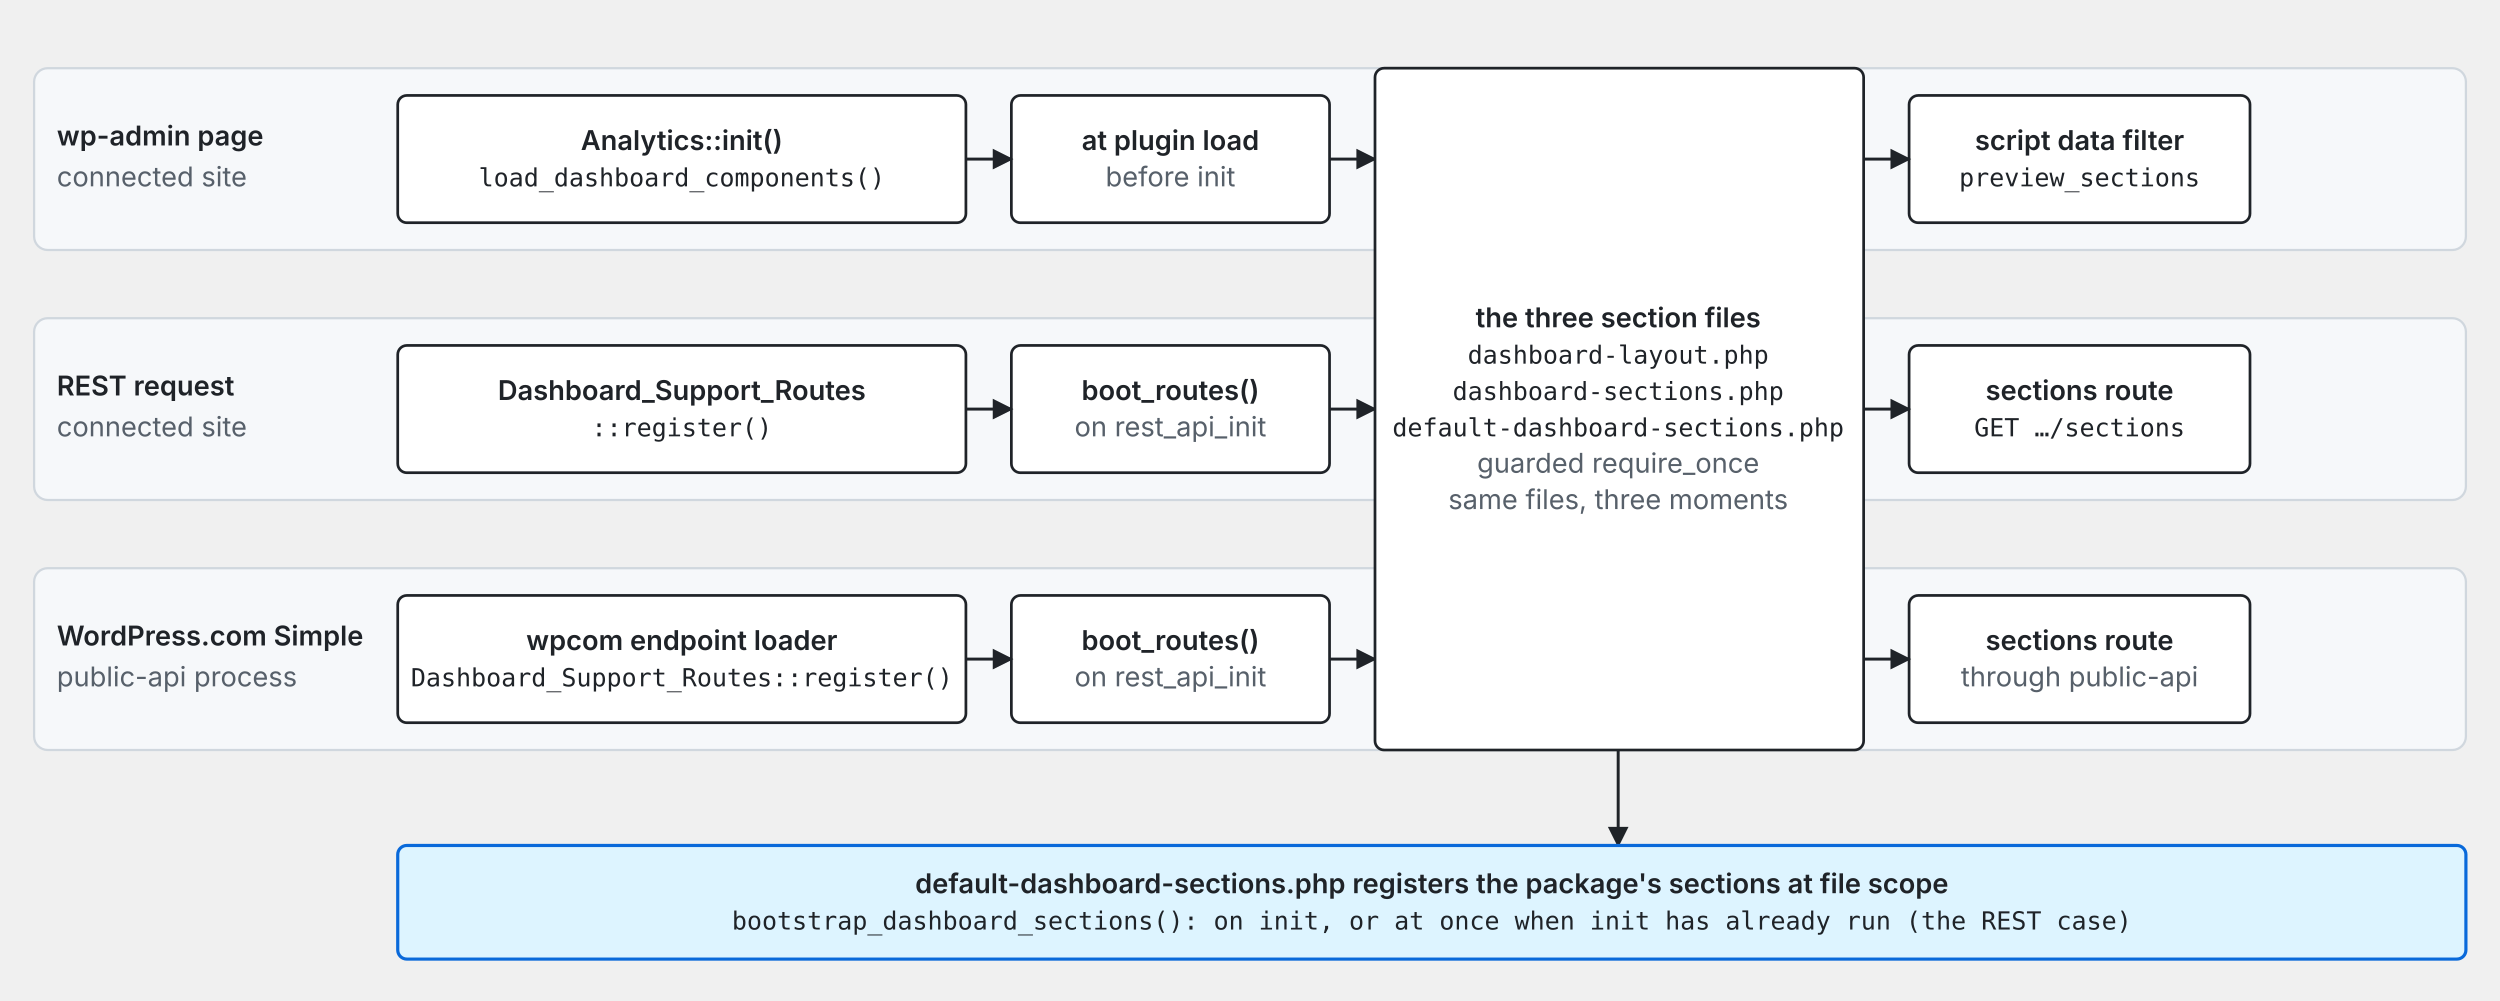
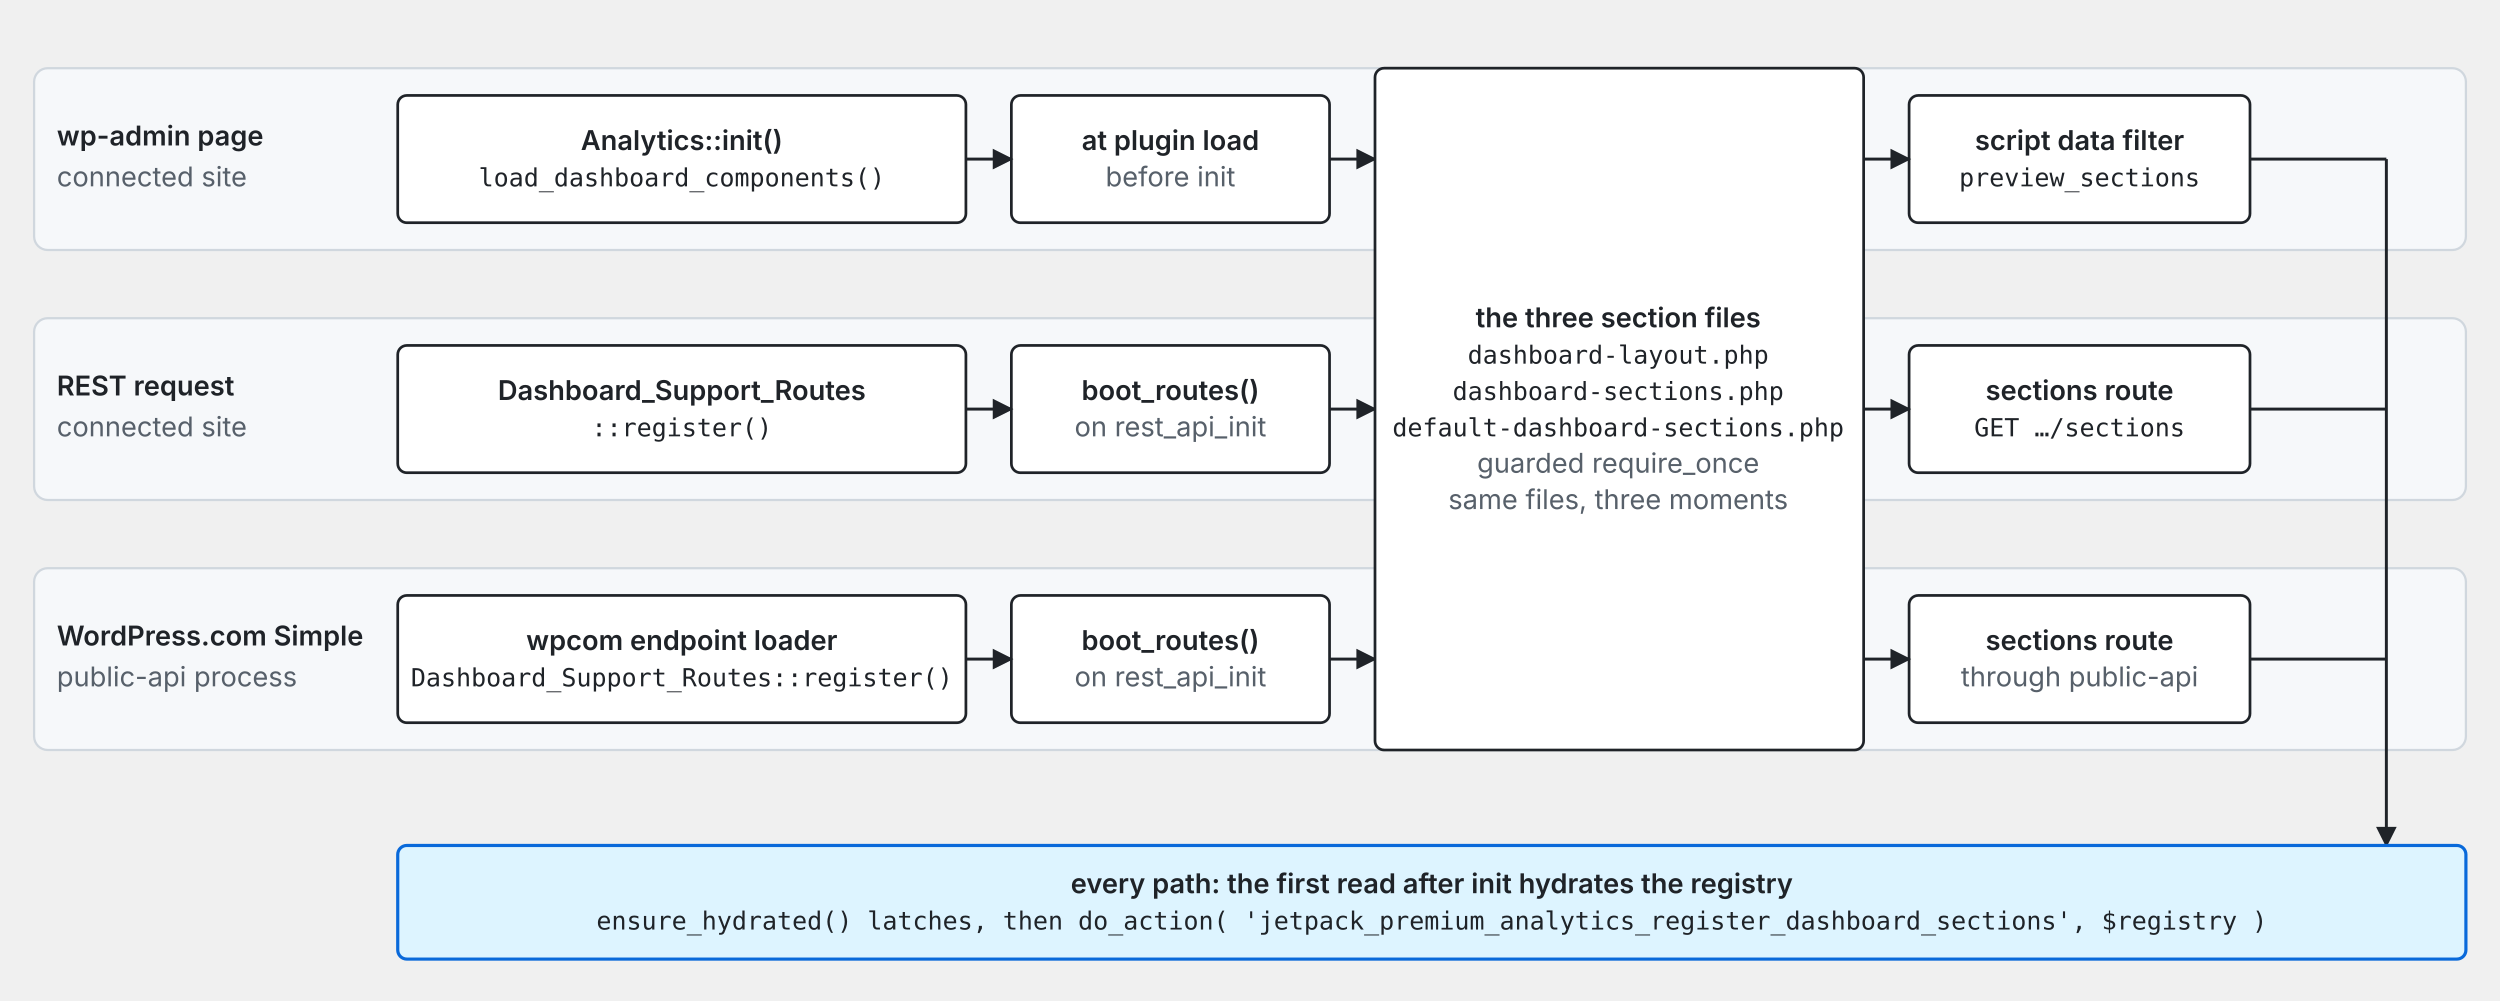
- <svg xmlns="http://www.w3.org/2000/svg" viewBox="0 0 1100 440" width="1100" height="440" role="img" aria-label="The three section files load at plugin load in wp-admin and on rest_api_init on REST and on WordPress.com Simple; the package registers its sections at file scope, on init or at once when init has run.">
+ <svg xmlns="http://www.w3.org/2000/svg" viewBox="0 0 1100 440" width="1100" height="440" role="img" aria-label="The three section files load at plugin load in wp-admin and on rest_api_init on REST and on WordPress.com Simple; on every path the registry hydrates on its first read after init and fires the registration action.">
  <style>
    text { font: 12px ui-sans-serif, system-ui, -apple-system, "Segoe UI", sans-serif; fill: #1f2328; }
    .mono { font-family: ui-monospace, SFMono-Regular, Menlo, monospace; font-size: 11px; }
    .title { font-weight: 600; }
    .muted { fill: #57606a; }
    .box { fill: #ffffff; stroke: #1f2328; stroke-width: 1.2; }
    .box-accent { fill: #ddf4ff; stroke: #0969da; stroke-width: 1.4; }
    .box-muted { fill: #f6f8fa; stroke: #8c959f; stroke-width: 1.2; stroke-dasharray: 4 3; }
    .lane { fill: #f6f8fa; stroke: #d0d7de; stroke-width: 1; }
    .edge { stroke: #1f2328; stroke-width: 1.3; fill: none; }
    .edge-dashed { stroke-dasharray: 5 4; }
    .arrowhead { fill: #1f2328; }
    @media (prefers-color-scheme: dark) {
      text { fill: #e6edf3; }
      .muted { fill: #8b949e; }
      .box { fill: #0d1117; stroke: #e6edf3; }
      .box-accent { fill: #0c2d6b; stroke: #58a6ff; }
      .box-muted { fill: #161b22; stroke: #6e7681; }
      .lane { fill: #161b22; stroke: #30363d; }
      .edge { stroke: #e6edf3; }
      .arrowhead { fill: #e6edf3; }
    }
  </style>
  <defs>
    <marker id="arrow" viewBox="0 0 10 10" refX="9" refY="5" markerWidth="7" markerHeight="7" orient="auto-start-reverse">
      <path class="arrowhead" d="M 0 0 L 10 5 L 0 10 z" />
    </marker>
  </defs>
  <rect class="lane" x="15" y="30" width="1070" height="80" rx="6" />
  <text class="title" x="25" y="64" text-anchor="start">wp-admin page</text>
  <text class="muted" x="25" y="82" text-anchor="start">connected site</text>
  <rect class="box" x="175" y="42" width="250" height="56" rx="4" />
  <text class="title" x="300" y="66" text-anchor="middle">Analytics::init()</text>
  <text class="mono" x="300" y="82" text-anchor="middle">load_dashboard_components()</text>
  <rect class="box" x="445" y="42" width="140" height="56" rx="4" />
  <text class="title" x="515" y="66" text-anchor="middle">at plugin load</text>
  <text class="muted" x="515" y="82" text-anchor="middle">before init</text>
  <rect class="box" x="840" y="42" width="150" height="56" rx="4" />
  <text class="title" x="915" y="66" text-anchor="middle">script data filter</text>
  <text class="mono" x="915" y="82" text-anchor="middle">preview_sections</text>
  <polyline class="edge" points="425,70 445,70" marker-end="url(#arrow)" />
  <polyline class="edge" points="585,70 605,70" marker-end="url(#arrow)" />
  <polyline class="edge" points="820,70 840,70" marker-end="url(#arrow)" />
+   <polyline class="edge" points="990,70 1050,70" />
  <rect class="lane" x="15" y="140" width="1070" height="80" rx="6" />
  <text class="title" x="25" y="174" text-anchor="start">REST request</text>
  <text class="muted" x="25" y="192" text-anchor="start">connected site</text>
  <rect class="box" x="175" y="152" width="250" height="56" rx="4" />
  <text class="title" x="300" y="176" text-anchor="middle">Dashboard_Support_Routes</text>
  <text class="mono" x="300" y="192" text-anchor="middle">::register()</text>
  <rect class="box" x="445" y="152" width="140" height="56" rx="4" />
  <text class="title" x="515" y="176" text-anchor="middle">boot_routes()</text>
  <text class="muted" x="515" y="192" text-anchor="middle">on rest_api_init</text>
  <rect class="box" x="840" y="152" width="150" height="56" rx="4" />
  <text class="title" x="915" y="176" text-anchor="middle">sections route</text>
  <text class="mono" x="915" y="192" text-anchor="middle">GET …/sections</text>
  <polyline class="edge" points="425,180 445,180" marker-end="url(#arrow)" />
  <polyline class="edge" points="585,180 605,180" marker-end="url(#arrow)" />
  <polyline class="edge" points="820,180 840,180" marker-end="url(#arrow)" />
+   <polyline class="edge" points="990,180 1050,180" />
  <rect class="lane" x="15" y="250" width="1070" height="80" rx="6" />
  <text class="title" x="25" y="284" text-anchor="start">WordPress.com Simple</text>
  <text class="muted" x="25" y="302" text-anchor="start">public-api process</text>
  <rect class="box" x="175" y="262" width="250" height="56" rx="4" />
  <text class="title" x="300" y="286" text-anchor="middle">wpcom endpoint loader</text>
  <text class="mono" x="300" y="302" text-anchor="middle">Dashboard_Support_Routes::register()</text>
  <rect class="box" x="445" y="262" width="140" height="56" rx="4" />
  <text class="title" x="515" y="286" text-anchor="middle">boot_routes()</text>
  <text class="muted" x="515" y="302" text-anchor="middle">on rest_api_init</text>
  <rect class="box" x="840" y="262" width="150" height="56" rx="4" />
  <text class="title" x="915" y="286" text-anchor="middle">sections route</text>
  <text class="muted" x="915" y="302" text-anchor="middle">through public-api</text>
  <polyline class="edge" points="425,290 445,290" marker-end="url(#arrow)" />
  <polyline class="edge" points="585,290 605,290" marker-end="url(#arrow)" />
  <polyline class="edge" points="820,290 840,290" marker-end="url(#arrow)" />
+   <polyline class="edge" points="990,290 1050,290" />
  <rect class="box" x="605" y="30" width="215" height="300" rx="4" />
  <text class="title" x="712" y="144" text-anchor="middle">the three section files</text>
  <text class="mono" x="712" y="160" text-anchor="middle">dashboard-layout.php</text>
  <text class="mono" x="712" y="176" text-anchor="middle">dashboard-sections.php</text>
  <text class="mono" x="712" y="192" text-anchor="middle">default-dashboard-sections.php</text>
  <text class="muted" x="712" y="208" text-anchor="middle">guarded require_once</text>
  <text class="muted" x="712" y="224" text-anchor="middle">same files, three moments</text>
-   <polyline class="edge" points="712,330 712,372" marker-end="url(#arrow)" />
+   <polyline class="edge" points="1050,70 1050,372" marker-end="url(#arrow)" />
  <rect class="box-accent" x="175" y="372" width="910" height="50" rx="4" />
-   <text class="title" x="630" y="393" text-anchor="middle">default-dashboard-sections.php registers the package's sections at file scope</text>
-   <text class="mono" x="630" y="409" text-anchor="middle">bootstrap_dashboard_sections(): on init, or at once when init has already run (the REST case)</text>
+   <text class="title" x="630" y="393" text-anchor="middle">every path: the first read after init hydrates the registry</text>
+   <text class="mono" x="630" y="409" text-anchor="middle">ensure_hydrated() latches, then do_action( 'jetpack_premium_analytics_register_dashboard_sections', $registry )</text>
</svg>
